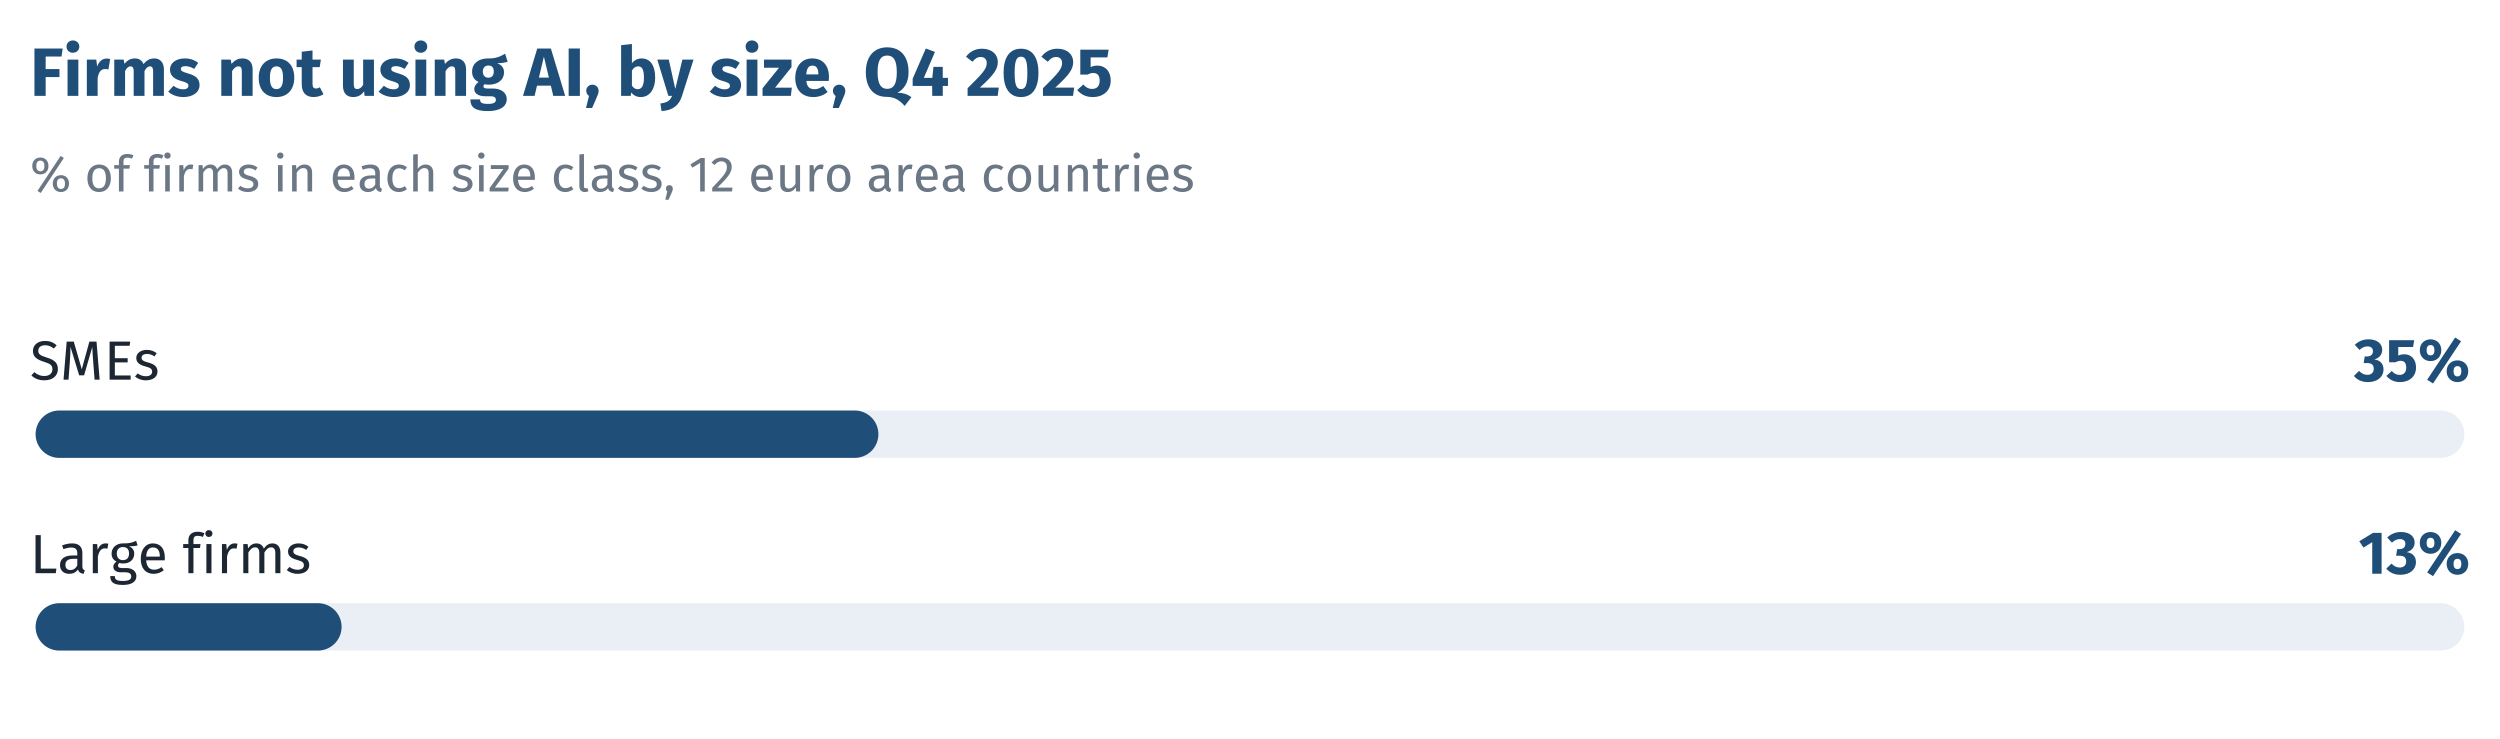
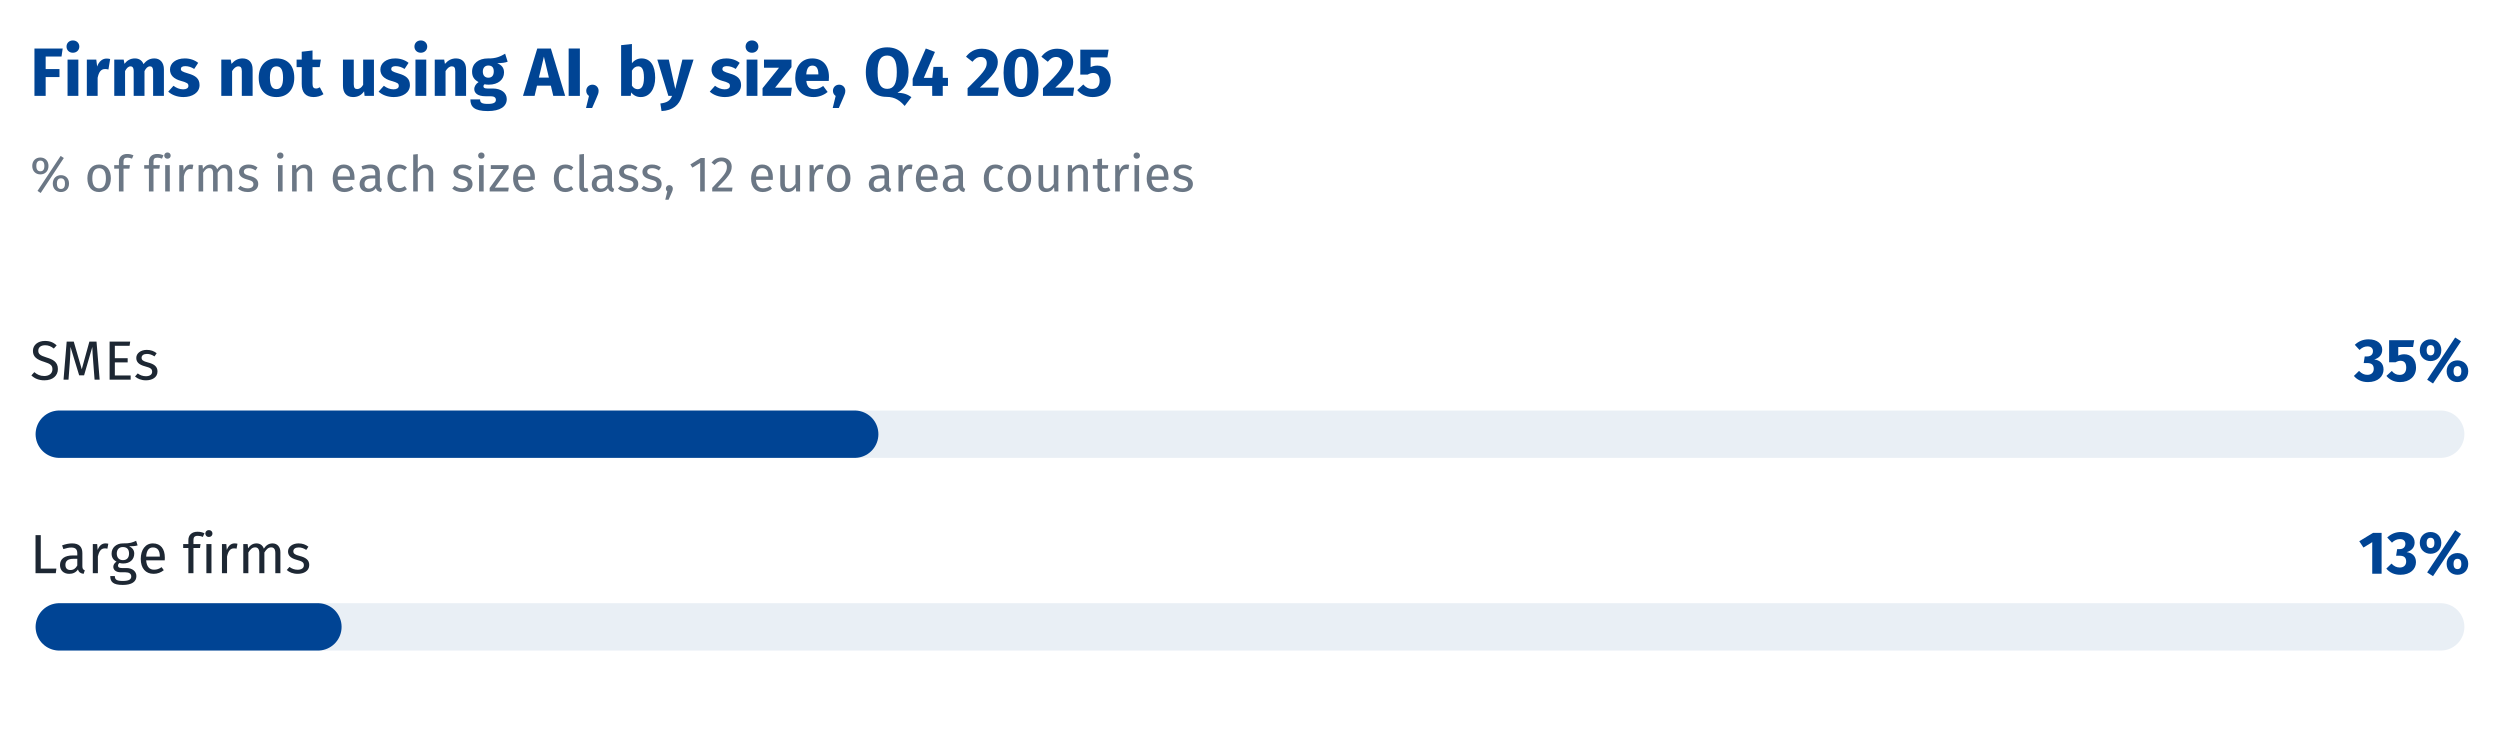
<svg xmlns="http://www.w3.org/2000/svg" xmlns:xlink="http://www.w3.org/1999/xlink" width="475.2pt" height="140.4pt" viewBox="0 0 475.2 140.4" version="1.1">
  <defs>
    <style type="text/css">*{stroke-linejoin: round; stroke-linecap: butt}</style>
  </defs>
  <g id="figure_1">
    <g id="patch_1">
      <path d="M 0 140.4  L 475.2 140.4  L 475.2 0  L 0 0  L 0 140.4  z " style="fill: none" />
    </g>
    <g id="axes_1">
      <g id="line2d_1">
-         <path d="M 11.268 82.531  L 463.932 82.531  " clip-path="url(#p2b046afd62)" style="fill: none; stroke: #e9eff5; stroke-width: 9; stroke-linecap: round" />
+         <path d="M 11.268 82.531  L 463.932 82.531  " clip-path="url(#p6aa24cd30f)" style="fill: none; stroke: #e9eff5; stroke-width: 9; stroke-linecap: round" />
      </g>
      <g id="line2d_2">
-         <path d="M 11.268 119.157  L 463.932 119.157  " clip-path="url(#p2b046afd62)" style="fill: none; stroke: #e9eff5; stroke-width: 9; stroke-linecap: round" />
+         <path d="M 11.268 119.157  L 463.932 119.157  " clip-path="url(#p6aa24cd30f)" style="fill: none; stroke: #e9eff5; stroke-width: 9; stroke-linecap: round" />
      </g>
      <g id="line2d_3">
-         <path d="M 11.268 82.531  L 162.465 82.531  " clip-path="url(#p2b046afd62)" style="fill: none; stroke: #1f4e79; stroke-width: 9; stroke-linecap: round" />
+         <path d="M 11.268 82.531  L 162.465 82.531  " clip-path="url(#p6aa24cd30f)" style="fill: none; stroke: #004494; stroke-width: 9; stroke-linecap: round" />
      </g>
      <g id="line2d_4">
-         <path d="M 11.268 119.157  L 60.43 119.157  " clip-path="url(#p2b046afd62)" style="fill: none; stroke: #1f4e79; stroke-width: 9; stroke-linecap: round" />
+         <path d="M 11.268 119.157  L 60.43 119.157  " clip-path="url(#p6aa24cd30f)" style="fill: none; stroke: #004494; stroke-width: 9; stroke-linecap: round" />
      </g>
      <g id="text_1">
        <g style="fill: #1d2733" transform="translate(5.7024 72.16481) scale(0.105 -0.105)">
          <defs>
            <path id="FiraSans-Regular-53" d="M 1728 4486  C 915 4486 339 4013 339 3334  C 339 2650 787 2323 1645 2061  C 2394 1830 2598 1638 2598 1210  C 2598 678 2170 422 1651 422  C 1171 422 826 595 499 870  L 160 493  C 525 134 1024 -77 1658 -77  C 2650 -77 3232 461 3232 1229  C 3232 2074 2630 2349 1926 2566  C 1133 2810 960 2989 960 3360  C 960 3782 1312 3987 1754 3987  C 2118 3987 2426 3872 2758 3603  L 3091 3974  C 2720 4307 2336 4486 1728 4486  z " transform="scale(0.015625)" />
            <path id="FiraSans-Regular-4d" d="M 4218 4410  L 3392 4410  L 2509 1203  L 1581 4410  L 762 4410  L 397 0  L 973 0  L 1120 1946  C 1171 2592 1203 3277 1203 3795  L 2208 499  L 2778 499  L 3731 3789  C 3738 3424 3782 2682 3840 1990  L 3994 0  L 4582 0  L 4218 4410  z " transform="scale(0.015625)" />
            <path id="FiraSans-Regular-45" d="M 3027 4410  L 640 4410  L 640 0  L 3078 0  L 3078 486  L 1248 486  L 1248 1997  L 2733 1997  L 2733 2483  L 1248 2483  L 1248 3923  L 2957 3923  L 3027 4410  z " transform="scale(0.015625)" />
            <path id="FiraSans-Regular-73" d="M 1523 3450  C 826 3450 307 3059 307 2522  C 307 2048 595 1734 1325 1542  C 1978 1370 2144 1242 2144 909  C 2144 589 1862 397 1421 397  C 1056 397 742 518 474 723  L 160 365  C 454 109 864 -77 1434 -77  C 2118 -77 2765 243 2765 947  C 2765 1536 2355 1818 1645 1997  C 1101 2138 922 2266 922 2541  C 922 2810 1158 2982 1542 2982  C 1856 2982 2118 2886 2419 2694  L 2669 3066  C 2349 3309 1997 3450 1523 3450  z " transform="scale(0.015625)" />
          </defs>
          <use xlink:href="#FiraSans-Regular-53" />
          <use xlink:href="#FiraSans-Regular-4d" transform="translate(54.49999 0)" />
          <use xlink:href="#FiraSans-Regular-45" transform="translate(134.1 0)" />
          <use xlink:href="#FiraSans-Regular-73" transform="translate(187.6 0)" />
        </g>
      </g>
      <g id="text_2">
-         <g style="fill: #1f4e79" transform="translate(447.4751 72.43332) scale(0.115 -0.115)">
+         <g style="fill: #004494" transform="translate(447.4751 72.43332) scale(0.115 -0.115)">
          <defs>
            <path id="FiraSans-Bold-33" d="M 1530 4416  C 954 4416 474 4218 70 3834  L 570 3290  C 826 3539 1094 3667 1414 3667  C 1766 3667 1990 3482 1990 3168  C 1990 2810 1754 2605 1370 2605  L 1120 2605  L 1011 1907  L 1370 1907  C 1824 1907 2074 1741 2074 1286  C 2074 890 1798 659 1402 659  C 1062 659 806 787 518 1075  L -26 544  C 314 134 806 -109 1459 -109  C 2528 -109 3110 499 3110 1222  C 3110 1907 2662 2227 2125 2285  C 2656 2438 2970 2790 2970 3315  C 2970 3923 2464 4416 1530 4416  z " transform="scale(0.015625)" />
            <path id="FiraSans-Bold-35" d="M 3021 4326  L 371 4326  L 371 1990  L 1056 1990  C 1254 2099 1402 2144 1574 2144  C 1933 2144 2182 1958 2182 1421  C 2182 922 1920 653 1485 653  C 1133 653 870 806 653 1069  L 83 544  C 410 166 864 -109 1523 -109  C 2554 -109 3219 512 3219 1427  C 3219 2323 2688 2835 1978 2835  C 1773 2835 1555 2797 1338 2694  L 1338 3603  L 2906 3603  L 3021 4326  z " transform="scale(0.015625)" />
            <path id="FiraSans-Bold-25" d="M 3930 4608  L 966 141  L 1587 -256  L 4550 4211  L 3930 4608  z M 1325 4416  C 691 4416 186 3968 186 3264  C 186 2560 691 2112 1325 2112  C 1965 2112 2464 2560 2464 3264  C 2464 3968 1965 4416 1325 4416  z M 1325 3808  C 1658 3808 1734 3533 1734 3264  C 1734 2989 1658 2720 1325 2720  C 992 2720 909 2995 909 3264  C 909 3539 992 3808 1325 3808  z M 4173 2189  C 3533 2189 3027 1747 3027 1043  C 3027 333 3533 -109 4173 -109  C 4813 -109 5312 333 5312 1043  C 5312 1747 4813 2189 4173 2189  z M 4173 1581  C 4506 1581 4582 1312 4582 1043  C 4582 768 4506 493 4173 493  C 3840 493 3757 774 3757 1043  C 3757 1312 3840 1581 4173 1581  z " transform="scale(0.015625)" />
          </defs>
          <use xlink:href="#FiraSans-Bold-33" />
          <use xlink:href="#FiraSans-Bold-35" transform="translate(51.99999 0)" />
          <use xlink:href="#FiraSans-Bold-25" transform="translate(105.6 0)" />
        </g>
      </g>
      <g id="text_3">
        <g style="fill: #1d2733" transform="translate(5.7024 108.9484) scale(0.105 -0.105)">
          <defs>
            <path id="FiraSans-Regular-4c" d="M 1248 4410  L 640 4410  L 640 0  L 2989 0  L 3059 531  L 1248 531  L 1248 4410  z " transform="scale(0.015625)" />
            <path id="FiraSans-Regular-61" d="M 2880 787  L 2880 2330  C 2880 3034 2509 3450 1696 3450  C 1318 3450 947 3373 531 3219  L 678 2790  C 1024 2906 1338 2970 1587 2970  C 2054 2970 2291 2790 2291 2304  L 2291 2054  L 1773 2054  C 832 2054 288 1664 288 941  C 288 339 691 -77 1363 -77  C 1773 -77 2131 77 2368 429  C 2470 96 2688 -38 3027 -77  L 3162 333  C 2989 397 2880 493 2880 787  z M 1498 365  C 1114 365 915 576 915 973  C 915 1434 1229 1664 1850 1664  L 2291 1664  L 2291 890  C 2099 538 1843 365 1498 365  z " transform="scale(0.015625)" />
            <path id="FiraSans-Regular-72" d="M 2074 3450  C 1664 3450 1350 3194 1171 2688  L 1114 3373  L 608 3373  L 608 0  L 1197 0  L 1197 1926  C 1338 2573 1581 2874 2003 2874  C 2125 2874 2195 2861 2298 2835  L 2406 3411  C 2304 3437 2182 3450 2074 3450  z " transform="scale(0.015625)" />
            <path id="FiraSans-Regular-67" d="M 3155 3750  C 2758 3571 2451 3430 1613 3450  C 870 3450 314 2963 314 2272  C 314 1837 493 1542 883 1338  C 640 1178 512 960 512 742  C 512 403 781 102 1382 102  L 1914 102  C 2336 102 2592 -58 2592 -378  C 2592 -717 2336 -902 1606 -902  C 864 -902 691 -723 691 -339  L 160 -339  C 160 -1024 506 -1363 1606 -1363  C 2650 -1363 3187 -992 3187 -339  C 3187 198 2726 595 2035 595  L 1498 595  C 1152 595 1056 717 1056 870  C 1056 992 1126 1114 1222 1184  C 1363 1139 1498 1120 1651 1120  C 2458 1120 2938 1600 2938 2266  C 2938 2656 2739 2938 2342 3117  C 2726 3117 3046 3130 3328 3219  L 3155 3750  z M 1613 3027  C 2093 3027 2336 2771 2336 2278  C 2336 1792 2086 1510 1626 1510  C 1165 1510 915 1824 915 2272  C 915 2714 1158 3027 1613 3027  z " transform="scale(0.015625)" />
            <path id="FiraSans-Regular-65" d="M 3155 1786  C 3155 2816 2675 3450 1766 3450  C 896 3450 365 2701 365 1651  C 365 582 915 -77 1856 -77  C 2323 -77 2701 83 3034 346  L 2778 698  C 2483 493 2234 403 1901 403  C 1414 403 1050 704 992 1485  L 3142 1485  C 3149 1562 3155 1670 3155 1786  z M 2573 1920  L 992 1920  C 1037 2669 1331 2982 1779 2982  C 2310 2982 2573 2618 2573 1958  L 2573 1920  z " transform="scale(0.015625)" />
            <path id="FiraSans-Regular-20" transform="scale(0.015625)" />
            <path id="FiraSans-Regular-66" d="M 1754 4326  C 1926 4326 2125 4294 2342 4198  L 2528 4627  C 2259 4742 2042 4800 1722 4800  C 1037 4800 666 4397 666 3834  L 666 3373  L 64 3373  L 64 2918  L 666 2918  L 666 0  L 1254 0  L 1254 2918  L 2010 2918  L 2074 3373  L 1254 3373  L 1254 3840  C 1254 4166 1382 4326 1754 4326  z " transform="scale(0.015625)" />
            <path id="FiraSans-Regular-69" d="M 896 4992  C 653 4992 486 4819 486 4589  C 486 4365 653 4192 896 4192  C 1146 4192 1312 4365 1312 4589  C 1312 4819 1146 4992 896 4992  z M 1197 3373  L 608 3373  L 608 0  L 1197 0  L 1197 3373  z " transform="scale(0.015625)" />
            <path id="FiraSans-Regular-6d" d="M 3994 3450  C 3539 3450 3232 3206 2989 2842  C 2861 3226 2554 3450 2138 3450  C 1696 3450 1389 3219 1165 2880  L 1114 3373  L 608 3373  L 608 0  L 1197 0  L 1197 2394  C 1421 2752 1626 2989 1990 2989  C 2246 2989 2464 2842 2464 2336  L 2464 0  L 3053 0  L 3053 2394  C 3283 2752 3482 2989 3846 2989  C 4102 2989 4320 2842 4320 2336  L 4320 0  L 4909 0  L 4909 2419  C 4909 3053 4544 3450 3994 3450  z " transform="scale(0.015625)" />
          </defs>
          <use xlink:href="#FiraSans-Regular-4c" />
          <use xlink:href="#FiraSans-Regular-61" transform="translate(49.79999 0)" />
          <use xlink:href="#FiraSans-Regular-72" transform="translate(104.2 0)" />
          <use xlink:href="#FiraSans-Regular-67" transform="translate(142.8 0)" />
          <use xlink:href="#FiraSans-Regular-65" transform="translate(194.8 0)" />
          <use xlink:href="#FiraSans-Regular-20" transform="translate(249.7999 0)" />
          <use xlink:href="#FiraSans-Regular-66" transform="translate(276.2999 0)" />
          <use xlink:href="#FiraSans-Regular-69" transform="translate(309.7999 0)" />
          <use xlink:href="#FiraSans-Regular-72" transform="translate(337.9999 0)" />
          <use xlink:href="#FiraSans-Regular-6d" transform="translate(376.5999 0)" />
          <use xlink:href="#FiraSans-Regular-73" transform="translate(462.2999 0)" />
        </g>
      </g>
      <g id="text_4">
-         <g style="fill: #1f4e79" transform="translate(448.3017 109.0594) scale(0.115 -0.115)">
+         <g style="fill: #004494" transform="translate(448.3017 109.0594) scale(0.115 -0.115)">
          <defs>
            <path id="FiraSans-Bold-31" d="M 2445 4326  L 1542 4326  L 83 3443  L 525 2771  L 1453 3341  L 1453 0  L 2445 0  L 2445 4326  z " transform="scale(0.015625)" />
          </defs>
          <use xlink:href="#FiraSans-Bold-31" />
          <use xlink:href="#FiraSans-Bold-33" transform="translate(46.39999 0)" />
          <use xlink:href="#FiraSans-Bold-25" transform="translate(98.39998 0)" />
        </g>
      </g>
    </g>
    <g id="text_5">
-       <g style="fill: #1f4e79" transform="translate(5.7024 18.22789) scale(0.13 -0.13)">
+       <g style="fill: #004494" transform="translate(5.7024 18.22789) scale(0.13 -0.13)">
        <defs>
          <path id="FiraSans-Bold-46" d="M 3059 4435  L 416 4435  L 416 0  L 1466 0  L 1466 1760  L 2758 1760  L 2758 2509  L 1466 2509  L 1466 3686  L 2950 3686  L 3059 4435  z " transform="scale(0.015625)" />
          <path id="FiraSans-Bold-69" d="M 896 5190  C 544 5190 301 4941 301 4614  C 301 4288 544 4038 896 4038  C 1248 4038 1498 4288 1498 4614  C 1498 4941 1248 5190 896 5190  z M 1408 3398  L 397 3398  L 397 0  L 1408 0  L 1408 3398  z " transform="scale(0.015625)" />
          <path id="FiraSans-Bold-72" d="M 2240 3494  C 1850 3494 1517 3213 1363 2746  L 1280 3398  L 397 3398  L 397 0  L 1408 0  L 1408 1696  C 1517 2208 1696 2515 2112 2515  C 2227 2515 2310 2496 2419 2470  L 2579 3450  C 2470 3482 2368 3494 2240 3494  z " transform="scale(0.015625)" />
          <path id="FiraSans-Bold-6d" d="M 4154 3507  C 3718 3507 3405 3322 3136 2970  C 3002 3315 2714 3507 2336 3507  C 1920 3507 1613 3334 1350 3002  L 1280 3398  L 397 3398  L 397 0  L 1408 0  L 1408 2323  C 1555 2605 1715 2765 1926 2765  C 2080 2765 2214 2669 2214 2310  L 2214 0  L 3226 0  L 3226 2323  C 3373 2605 3526 2765 3744 2765  C 3898 2765 4032 2669 4032 2310  L 4032 0  L 5043 0  L 5043 2483  C 5043 3130 4678 3507 4154 3507  z " transform="scale(0.015625)" />
          <path id="FiraSans-Bold-73" d="M 1594 3507  C 736 3507 205 3053 205 2470  C 205 1946 538 1600 1210 1408  C 1824 1235 1926 1165 1926 934  C 1926 730 1741 614 1434 614  C 1101 614 787 749 531 947  L 38 397  C 371 96 870 -109 1459 -109  C 2304 -109 2970 307 2970 1011  C 2970 1619 2592 1901 1920 2093  C 1312 2272 1222 2349 1222 2528  C 1222 2682 1357 2784 1632 2784  C 1926 2784 2208 2688 2470 2522  L 2842 3091  C 2528 3347 2086 3507 1594 3507  z " transform="scale(0.015625)" />
          <path id="FiraSans-Bold-20" transform="scale(0.015625)" />
          <path id="FiraSans-Bold-6e" d="M 2387 3507  C 1965 3507 1638 3328 1350 2995  L 1280 3398  L 397 3398  L 397 0  L 1408 0  L 1408 2323  C 1587 2605 1773 2765 1997 2765  C 2195 2765 2317 2669 2317 2310  L 2317 0  L 3328 0  L 3328 2483  C 3328 3130 2976 3507 2387 3507  z " transform="scale(0.015625)" />
          <path id="FiraSans-Bold-6f" d="M 1869 3507  C 832 3507 205 2790 205 1702  C 205 557 838 -109 1869 -109  C 2906 -109 3533 608 3533 1696  C 3533 2842 2906 3507 1869 3507  z M 1869 2765  C 2278 2765 2483 2451 2483 1696  C 2483 960 2278 634 1869 634  C 1459 634 1254 947 1254 1702  C 1254 2438 1459 2765 1869 2765  z " transform="scale(0.015625)" />
          <path id="FiraSans-Bold-74" d="M 2189 806  C 2054 723 1939 691 1824 691  C 1613 691 1504 806 1504 1133  L 1504 2694  L 2176 2694  L 2285 3398  L 1504 3398  L 1504 4250  L 493 4134  L 493 3398  L 13 3398  L 13 2694  L 493 2694  L 493 1120  C 493 320 858 -102 1606 -109  C 1914 -109 2272 -19 2528 160  L 2189 806  z " transform="scale(0.015625)" />
          <path id="FiraSans-Bold-75" d="M 3264 3398  L 2253 3398  L 2253 1037  C 2106 781 1914 640 1702 640  C 1491 640 1376 742 1376 1088  L 1376 3398  L 365 3398  L 365 960  C 365 301 678 -109 1312 -109  C 1760 -109 2093 70 2342 429  L 2387 0  L 3264 0  L 3264 3398  z " transform="scale(0.015625)" />
          <path id="FiraSans-Bold-67" d="M 3290 3949  C 2880 3706 2445 3488 1690 3507  C 800 3507 198 3034 198 2266  C 198 1824 371 1523 806 1293  C 563 1139 403 890 403 640  C 403 275 704 -32 1446 -32  L 1939 -32  C 2278 -32 2426 -166 2426 -365  C 2426 -582 2285 -749 1690 -749  C 1075 -749 947 -621 947 -326  L 38 -326  C 38 -998 378 -1421 1664 -1421  C 2829 -1421 3443 -992 3443 -294  C 3443 275 2938 691 2144 691  L 1632 691  C 1306 691 1261 794 1261 896  C 1261 973 1299 1050 1370 1088  C 1491 1062 1619 1050 1760 1050  C 2643 1050 3187 1530 3187 2189  C 3187 2630 2976 2880 2547 3066  C 2976 3066 3290 3104 3526 3200  L 3290 3949  z M 1715 2842  C 2054 2842 2227 2669 2227 2291  C 2227 1901 2048 1702 1715 1702  C 1408 1702 1203 1907 1203 2278  C 1203 2630 1402 2842 1715 2842  z " transform="scale(0.015625)" />
          <path id="FiraSans-Bold-41" d="M 2752 0  L 3866 0  L 2528 4435  L 1254 4435  L -83 0  L 1005 0  L 1229 954  L 2528 954  L 2752 0  z M 1408 1715  L 1875 3674  L 2342 1715  L 1408 1715  z " transform="scale(0.015625)" />
          <path id="FiraSans-Bold-49" d="M 1466 4435  L 416 4435  L 416 0  L 1466 0  L 1466 4435  z " transform="scale(0.015625)" />
          <path id="FiraSans-Bold-2c" d="M 768 1050  C 435 1050 186 800 186 474  C 186 275 282 102 442 -6  L 166 -1133  L 736 -1133  L 1139 -205  C 1280 109 1344 275 1344 474  C 1344 800 1094 1050 768 1050  z " transform="scale(0.015625)" />
          <path id="FiraSans-Bold-62" d="M 2304 3507  C 1952 3507 1606 3328 1408 3053  L 1408 4858  L 397 4749  L 397 0  L 1293 0  L 1344 326  C 1549 51 1856 -109 2234 -109  C 3078 -109 3584 646 3584 1696  C 3584 2835 3142 3507 2304 3507  z M 1946 627  C 1722 627 1536 749 1408 960  L 1408 2368  C 1555 2618 1747 2765 1990 2765  C 2304 2765 2534 2560 2534 1696  C 2534 902 2291 627 1946 627  z " transform="scale(0.015625)" />
          <path id="FiraSans-Bold-79" d="M 3354 3398  L 2310 3398  L 1645 646  L 1037 3398  L -38 3398  L 998 0  L 1344 0  C 1158 -435 915 -627 250 -710  L 358 -1421  C 1427 -1363 2003 -864 2272 -6  L 3354 3398  z " transform="scale(0.015625)" />
          <path id="FiraSans-Bold-7a" d="M 2790 3398  L 218 3398  L 218 2637  L 1626 2637  L 83 717  L 83 0  L 2733 0  L 2822 768  L 1254 768  L 2790 2688  L 2790 3398  z " transform="scale(0.015625)" />
          <path id="FiraSans-Bold-65" d="M 3360 1766  C 3360 2867 2765 3507 1792 3507  C 762 3507 205 2701 205 1683  C 205 621 781 -109 1914 -109  C 2464 -109 2899 96 3238 365  L 2822 928  C 2528 723 2285 627 2010 627  C 1594 627 1306 794 1242 1402  L 3341 1402  C 3354 1504 3360 1658 3360 1766  z M 2368 2010  L 1235 2010  C 1286 2624 1478 2835 1818 2835  C 2221 2835 2362 2515 2368 2054  L 2368 2010  z " transform="scale(0.015625)" />
          <path id="FiraSans-Bold-51" d="M 3168 288  C 3712 589 4211 1146 4211 2221  C 4211 3699 3462 4544 2208 4544  C 960 4544 211 3667 211 2221  C 211 742 960 -90 2144 -90  C 2976 -90 3437 -480 3846 -941  L 4480 -115  C 4122 141 3744 288 3168 288  z M 1312 2221  C 1312 3341 1619 3776 2208 3776  C 2803 3776 3110 3341 3110 2221  C 3110 1094 2810 659 2208 659  C 1632 659 1312 1094 1312 2221  z " transform="scale(0.015625)" />
          <path id="FiraSans-Bold-34" d="M 3482 1690  L 2995 1690  L 2995 2714  L 2125 2714  L 2016 1690  L 1222 1690  L 2266 4115  L 1408 4435  L 179 1606  L 179 934  L 2003 934  L 2010 0  L 2995 0  L 2995 934  L 3482 934  L 3482 1690  z " transform="scale(0.015625)" />
          <path id="FiraSans-Bold-32" d="M 1523 4416  C 877 4416 384 4122 38 3667  L 640 3194  C 890 3501 1107 3642 1421 3642  C 1760 3642 1978 3430 1978 3078  C 1978 2541 1638 2150 186 717  L 186 0  L 3002 0  L 3104 774  L 1331 774  C 2682 2003 3014 2509 3014 3181  C 3014 3853 2490 4416 1523 4416  z " transform="scale(0.015625)" />
          <path id="FiraSans-Bold-30" d="M 1875 4416  C 813 4416 243 3610 243 2157  C 243 710 813 -109 1875 -109  C 2938 -109 3507 710 3507 2157  C 3507 3610 2938 4416 1875 4416  z M 1875 3667  C 2291 3667 2470 3334 2470 2157  C 2470 986 2291 640 1875 640  C 1453 640 1280 1011 1280 2157  C 1280 3302 1453 3667 1875 3667  z " transform="scale(0.015625)" />
        </defs>
        <use xlink:href="#FiraSans-Bold-46" />
        <use xlink:href="#FiraSans-Bold-69" transform="translate(48.7 0)" />
        <use xlink:href="#FiraSans-Bold-72" transform="translate(76.89999 0)" />
        <use xlink:href="#FiraSans-Bold-6d" transform="translate(117 0)" />
        <use xlink:href="#FiraSans-Bold-73" transform="translate(201.5 0)" />
        <use xlink:href="#FiraSans-Bold-20" transform="translate(249.8 0)" />
        <use xlink:href="#FiraSans-Bold-6e" transform="translate(273.5 0)" />
        <use xlink:href="#FiraSans-Bold-6f" transform="translate(331.2 0)" />
        <use xlink:href="#FiraSans-Bold-74" transform="translate(389.5999 0)" />
        <use xlink:href="#FiraSans-Bold-20" transform="translate(428.1999 0)" />
        <use xlink:href="#FiraSans-Bold-75" transform="translate(451.8999 0)" />
        <use xlink:href="#FiraSans-Bold-73" transform="translate(509.0999 0)" />
        <use xlink:href="#FiraSans-Bold-69" transform="translate(557.3999 0)" />
        <use xlink:href="#FiraSans-Bold-6e" transform="translate(585.5999 0)" />
        <use xlink:href="#FiraSans-Bold-67" transform="translate(643.2999 0)" />
        <use xlink:href="#FiraSans-Bold-20" transform="translate(698.3999 0)" />
        <use xlink:href="#FiraSans-Bold-41" transform="translate(722.0999 0)" />
        <use xlink:href="#FiraSans-Bold-49" transform="translate(781.0999 0)" />
        <use xlink:href="#FiraSans-Bold-2c" transform="translate(810.3999 0)" />
        <use xlink:href="#FiraSans-Bold-20" transform="translate(834.3999 0)" />
        <use xlink:href="#FiraSans-Bold-62" transform="translate(858.0999 0)" />
        <use xlink:href="#FiraSans-Bold-79" transform="translate(917.7998 0)" />
        <use xlink:href="#FiraSans-Bold-20" transform="translate(969.5998 0)" />
        <use xlink:href="#FiraSans-Bold-73" transform="translate(993.2998 0)" />
        <use xlink:href="#FiraSans-Bold-69" transform="translate(1041.6 0)" />
        <use xlink:href="#FiraSans-Bold-7a" transform="translate(1069.8 0)" />
        <use xlink:href="#FiraSans-Bold-65" transform="translate(1115.7 0)" />
        <use xlink:href="#FiraSans-Bold-2c" transform="translate(1171.1 0)" />
        <use xlink:href="#FiraSans-Bold-20" transform="translate(1195.1 0)" />
        <use xlink:href="#FiraSans-Bold-51" transform="translate(1218.8 0)" />
        <use xlink:href="#FiraSans-Bold-34" transform="translate(1287.8 0)" />
        <use xlink:href="#FiraSans-Bold-20" transform="translate(1344.3 0)" />
        <use xlink:href="#FiraSans-Bold-32" transform="translate(1368 0)" />
        <use xlink:href="#FiraSans-Bold-30" transform="translate(1419.7 0)" />
        <use xlink:href="#FiraSans-Bold-32" transform="translate(1478.2 0)" />
        <use xlink:href="#FiraSans-Bold-35" transform="translate(1529.9 0)" />
      </g>
    </g>
    <g id="text_6">
      <g style="fill: #6b7785" transform="translate(5.7024 36.3909) scale(0.095 -0.095)">
        <defs>
          <path id="FiraSans-Regular-25" d="M 3923 4550  L 960 70  L 1370 -198  L 4333 4282  L 3923 4550  z M 1325 4346  C 730 4346 288 3930 288 3264  C 288 2598 730 2182 1325 2182  C 1926 2182 2368 2598 2368 3264  C 2368 3930 1926 4346 1325 4346  z M 1325 3949  C 1741 3949 1843 3597 1843 3264  C 1843 2918 1741 2579 1325 2579  C 915 2579 806 2931 806 3264  C 806 3610 915 3949 1325 3949  z M 3962 2086  C 3360 2086 2918 1670 2918 1005  C 2918 339 3360 -77 3962 -77  C 4563 -77 4998 339 4998 1005  C 4998 1670 4563 2086 3962 2086  z M 3962 1683  C 4378 1683 4480 1338 4480 1005  C 4480 659 4378 320 3962 320  C 3552 320 3443 672 3443 1005  C 3443 1350 3552 1683 3962 1683  z " transform="scale(0.015625)" />
          <path id="FiraSans-Regular-6f" d="M 1875 3450  C 915 3450 365 2726 365 1683  C 365 614 909 -77 1869 -77  C 2822 -77 3373 646 3373 1690  C 3373 2758 2835 3450 1875 3450  z M 1875 2976  C 2432 2976 2739 2566 2739 1690  C 2739 806 2432 397 1869 397  C 1306 397 998 806 998 1683  C 998 2566 1312 2976 1875 2976  z " transform="scale(0.015625)" />
          <path id="FiraSans-Regular-6e" d="M 2195 3450  C 1754 3450 1395 3219 1165 2874  L 1114 3373  L 608 3373  L 608 0  L 1197 0  L 1197 2394  C 1421 2752 1677 2989 2054 2989  C 2381 2989 2586 2842 2586 2336  L 2586 0  L 3174 0  L 3174 2419  C 3174 3059 2816 3450 2195 3450  z " transform="scale(0.015625)" />
          <path id="FiraSans-Regular-63" d="M 1837 3450  C 922 3450 365 2733 365 1658  C 365 570 928 -77 1837 -77  C 2227 -77 2566 51 2867 294  L 2598 678  C 2342 512 2144 422 1862 422  C 1331 422 998 787 998 1670  C 998 2547 1331 2963 1862 2963  C 2144 2963 2355 2880 2586 2714  L 2867 3085  C 2554 3347 2234 3450 1837 3450  z " transform="scale(0.015625)" />
          <path id="FiraSans-Regular-68" d="M 2195 3450  C 1773 3450 1440 3238 1197 2906  L 1197 4787  L 608 4723  L 608 0  L 1197 0  L 1197 2400  C 1421 2752 1683 2989 2048 2989  C 2368 2989 2586 2842 2586 2336  L 2586 0  L 3174 0  L 3174 2419  C 3174 3053 2810 3450 2195 3450  z " transform="scale(0.015625)" />
          <path id="FiraSans-Regular-7a" d="M 2586 3373  L 307 3373  L 307 2874  L 1914 2874  L 160 442  L 160 0  L 2534 0  L 2605 493  L 826 493  L 2586 2925  L 2586 3373  z " transform="scale(0.015625)" />
          <path id="FiraSans-Regular-6c" d="M 1280 -77  C 1453 -77 1619 -32 1747 38  L 1594 448  C 1530 422 1459 410 1376 410  C 1222 410 1165 499 1165 678  L 1165 4800  L 576 4730  L 576 666  C 576 186 851 -77 1280 -77  z " transform="scale(0.015625)" />
          <path id="FiraSans-Regular-2c" d="M 762 813  C 512 813 320 614 320 371  C 320 218 390 83 499 0  L 243 -1062  L 666 -1062  L 1094 -83  C 1178 102 1210 230 1210 371  C 1210 614 1018 813 762 813  z " transform="scale(0.015625)" />
          <path id="FiraSans-Regular-31" d="M 2067 4282  L 1549 4282  L 224 3462  L 480 3046  L 1478 3654  L 1478 0  L 2067 0  L 2067 4282  z " transform="scale(0.015625)" />
          <path id="FiraSans-Regular-32" d="M 1459 4346  C 922 4346 506 4128 160 3699  L 557 3392  C 832 3718 1069 3859 1427 3859  C 1843 3859 2131 3597 2131 3149  C 2131 2451 1760 2042 250 467  L 250 0  L 2778 0  L 2848 493  L 922 493  C 2234 1805 2746 2374 2746 3174  C 2746 3840 2246 4346 1459 4346  z " transform="scale(0.015625)" />
          <path id="FiraSans-Regular-75" d="M 3117 3373  L 2528 3373  L 2528 966  C 2323 627 2048 384 1683 384  C 1318 384 1165 557 1165 1018  L 1165 3373  L 576 3373  L 576 954  C 576 294 928 -77 1517 -77  C 1997 -77 2310 115 2566 525  L 2611 0  L 3117 0  L 3117 3373  z " transform="scale(0.015625)" />
          <path id="FiraSans-Regular-74" d="M 2086 557  C 1920 454 1786 410 1638 410  C 1344 410 1235 570 1235 909  L 1235 2918  L 1971 2918  L 2035 3373  L 1235 3373  L 1235 4205  L 646 4134  L 646 3373  L 58 3373  L 58 2918  L 646 2918  L 646 883  C 646 256 986 -77 1555 -77  C 1843 -77 2086 0 2310 154  L 2086 557  z " transform="scale(0.015625)" />
        </defs>
        <use xlink:href="#FiraSans-Regular-25" />
        <use xlink:href="#FiraSans-Regular-20" transform="translate(82.59999 0)" />
        <use xlink:href="#FiraSans-Regular-6f" transform="translate(109.1 0)" />
        <use xlink:href="#FiraSans-Regular-66" transform="translate(167.5 0)" />
        <use xlink:href="#FiraSans-Regular-20" transform="translate(201 0)" />
        <use xlink:href="#FiraSans-Regular-66" transform="translate(227.4999 0)" />
        <use xlink:href="#FiraSans-Regular-69" transform="translate(260.9999 0)" />
        <use xlink:href="#FiraSans-Regular-72" transform="translate(289.1999 0)" />
        <use xlink:href="#FiraSans-Regular-6d" transform="translate(327.7999 0)" />
        <use xlink:href="#FiraSans-Regular-73" transform="translate(413.4999 0)" />
        <use xlink:href="#FiraSans-Regular-20" transform="translate(460.1999 0)" />
        <use xlink:href="#FiraSans-Regular-69" transform="translate(486.6999 0)" />
        <use xlink:href="#FiraSans-Regular-6e" transform="translate(514.8999 0)" />
        <use xlink:href="#FiraSans-Regular-20" transform="translate(573.4999 0)" />
        <use xlink:href="#FiraSans-Regular-65" transform="translate(599.9998 0)" />
        <use xlink:href="#FiraSans-Regular-61" transform="translate(654.9998 0)" />
        <use xlink:href="#FiraSans-Regular-63" transform="translate(709.3998 0)" />
        <use xlink:href="#FiraSans-Regular-68" transform="translate(757.1998 0)" />
        <use xlink:href="#FiraSans-Regular-20" transform="translate(815.7998 0)" />
        <use xlink:href="#FiraSans-Regular-73" transform="translate(842.2998 0)" />
        <use xlink:href="#FiraSans-Regular-69" transform="translate(888.9998 0)" />
        <use xlink:href="#FiraSans-Regular-7a" transform="translate(917.1998 0)" />
        <use xlink:href="#FiraSans-Regular-65" transform="translate(960.8998 0)" />
        <use xlink:href="#FiraSans-Regular-20" transform="translate(1015.9 0)" />
        <use xlink:href="#FiraSans-Regular-63" transform="translate(1042.4 0)" />
        <use xlink:href="#FiraSans-Regular-6c" transform="translate(1090.2 0)" />
        <use xlink:href="#FiraSans-Regular-61" transform="translate(1119.5 0)" />
        <use xlink:href="#FiraSans-Regular-73" transform="translate(1173.9 0)" />
        <use xlink:href="#FiraSans-Regular-73" transform="translate(1220.6 0)" />
        <use xlink:href="#FiraSans-Regular-2c" transform="translate(1267.3 0)" />
        <use xlink:href="#FiraSans-Regular-20" transform="translate(1291.3 0)" />
        <use xlink:href="#FiraSans-Regular-31" transform="translate(1317.8 0)" />
        <use xlink:href="#FiraSans-Regular-32" transform="translate(1361.1 0)" />
        <use xlink:href="#FiraSans-Regular-20" transform="translate(1410.6 0)" />
        <use xlink:href="#FiraSans-Regular-65" transform="translate(1437.1 0)" />
        <use xlink:href="#FiraSans-Regular-75" transform="translate(1492.1 0)" />
        <use xlink:href="#FiraSans-Regular-72" transform="translate(1550.3 0)" />
        <use xlink:href="#FiraSans-Regular-6f" transform="translate(1588.9 0)" />
        <use xlink:href="#FiraSans-Regular-20" transform="translate(1647.3 0)" />
        <use xlink:href="#FiraSans-Regular-61" transform="translate(1673.8 0)" />
        <use xlink:href="#FiraSans-Regular-72" transform="translate(1728.2 0)" />
        <use xlink:href="#FiraSans-Regular-65" transform="translate(1766.8 0)" />
        <use xlink:href="#FiraSans-Regular-61" transform="translate(1821.8 0)" />
        <use xlink:href="#FiraSans-Regular-20" transform="translate(1876.2 0)" />
        <use xlink:href="#FiraSans-Regular-63" transform="translate(1902.7 0)" />
        <use xlink:href="#FiraSans-Regular-6f" transform="translate(1950.5 0)" />
        <use xlink:href="#FiraSans-Regular-75" transform="translate(2008.9 0)" />
        <use xlink:href="#FiraSans-Regular-6e" transform="translate(2067.1 0)" />
        <use xlink:href="#FiraSans-Regular-74" transform="translate(2125.7 0)" />
        <use xlink:href="#FiraSans-Regular-72" transform="translate(2161.8 0)" />
        <use xlink:href="#FiraSans-Regular-69" transform="translate(2200.399 0)" />
        <use xlink:href="#FiraSans-Regular-65" transform="translate(2228.599 0)" />
        <use xlink:href="#FiraSans-Regular-73" transform="translate(2283.599 0)" />
      </g>
    </g>
  </g>
  <defs>
-     <clipPath id="p2b046afd62">
+     <clipPath id="p6aa24cd30f">
      <rect x="5.702" y="56.16" width="463.795" height="84.24" />
    </clipPath>
  </defs>
</svg>
